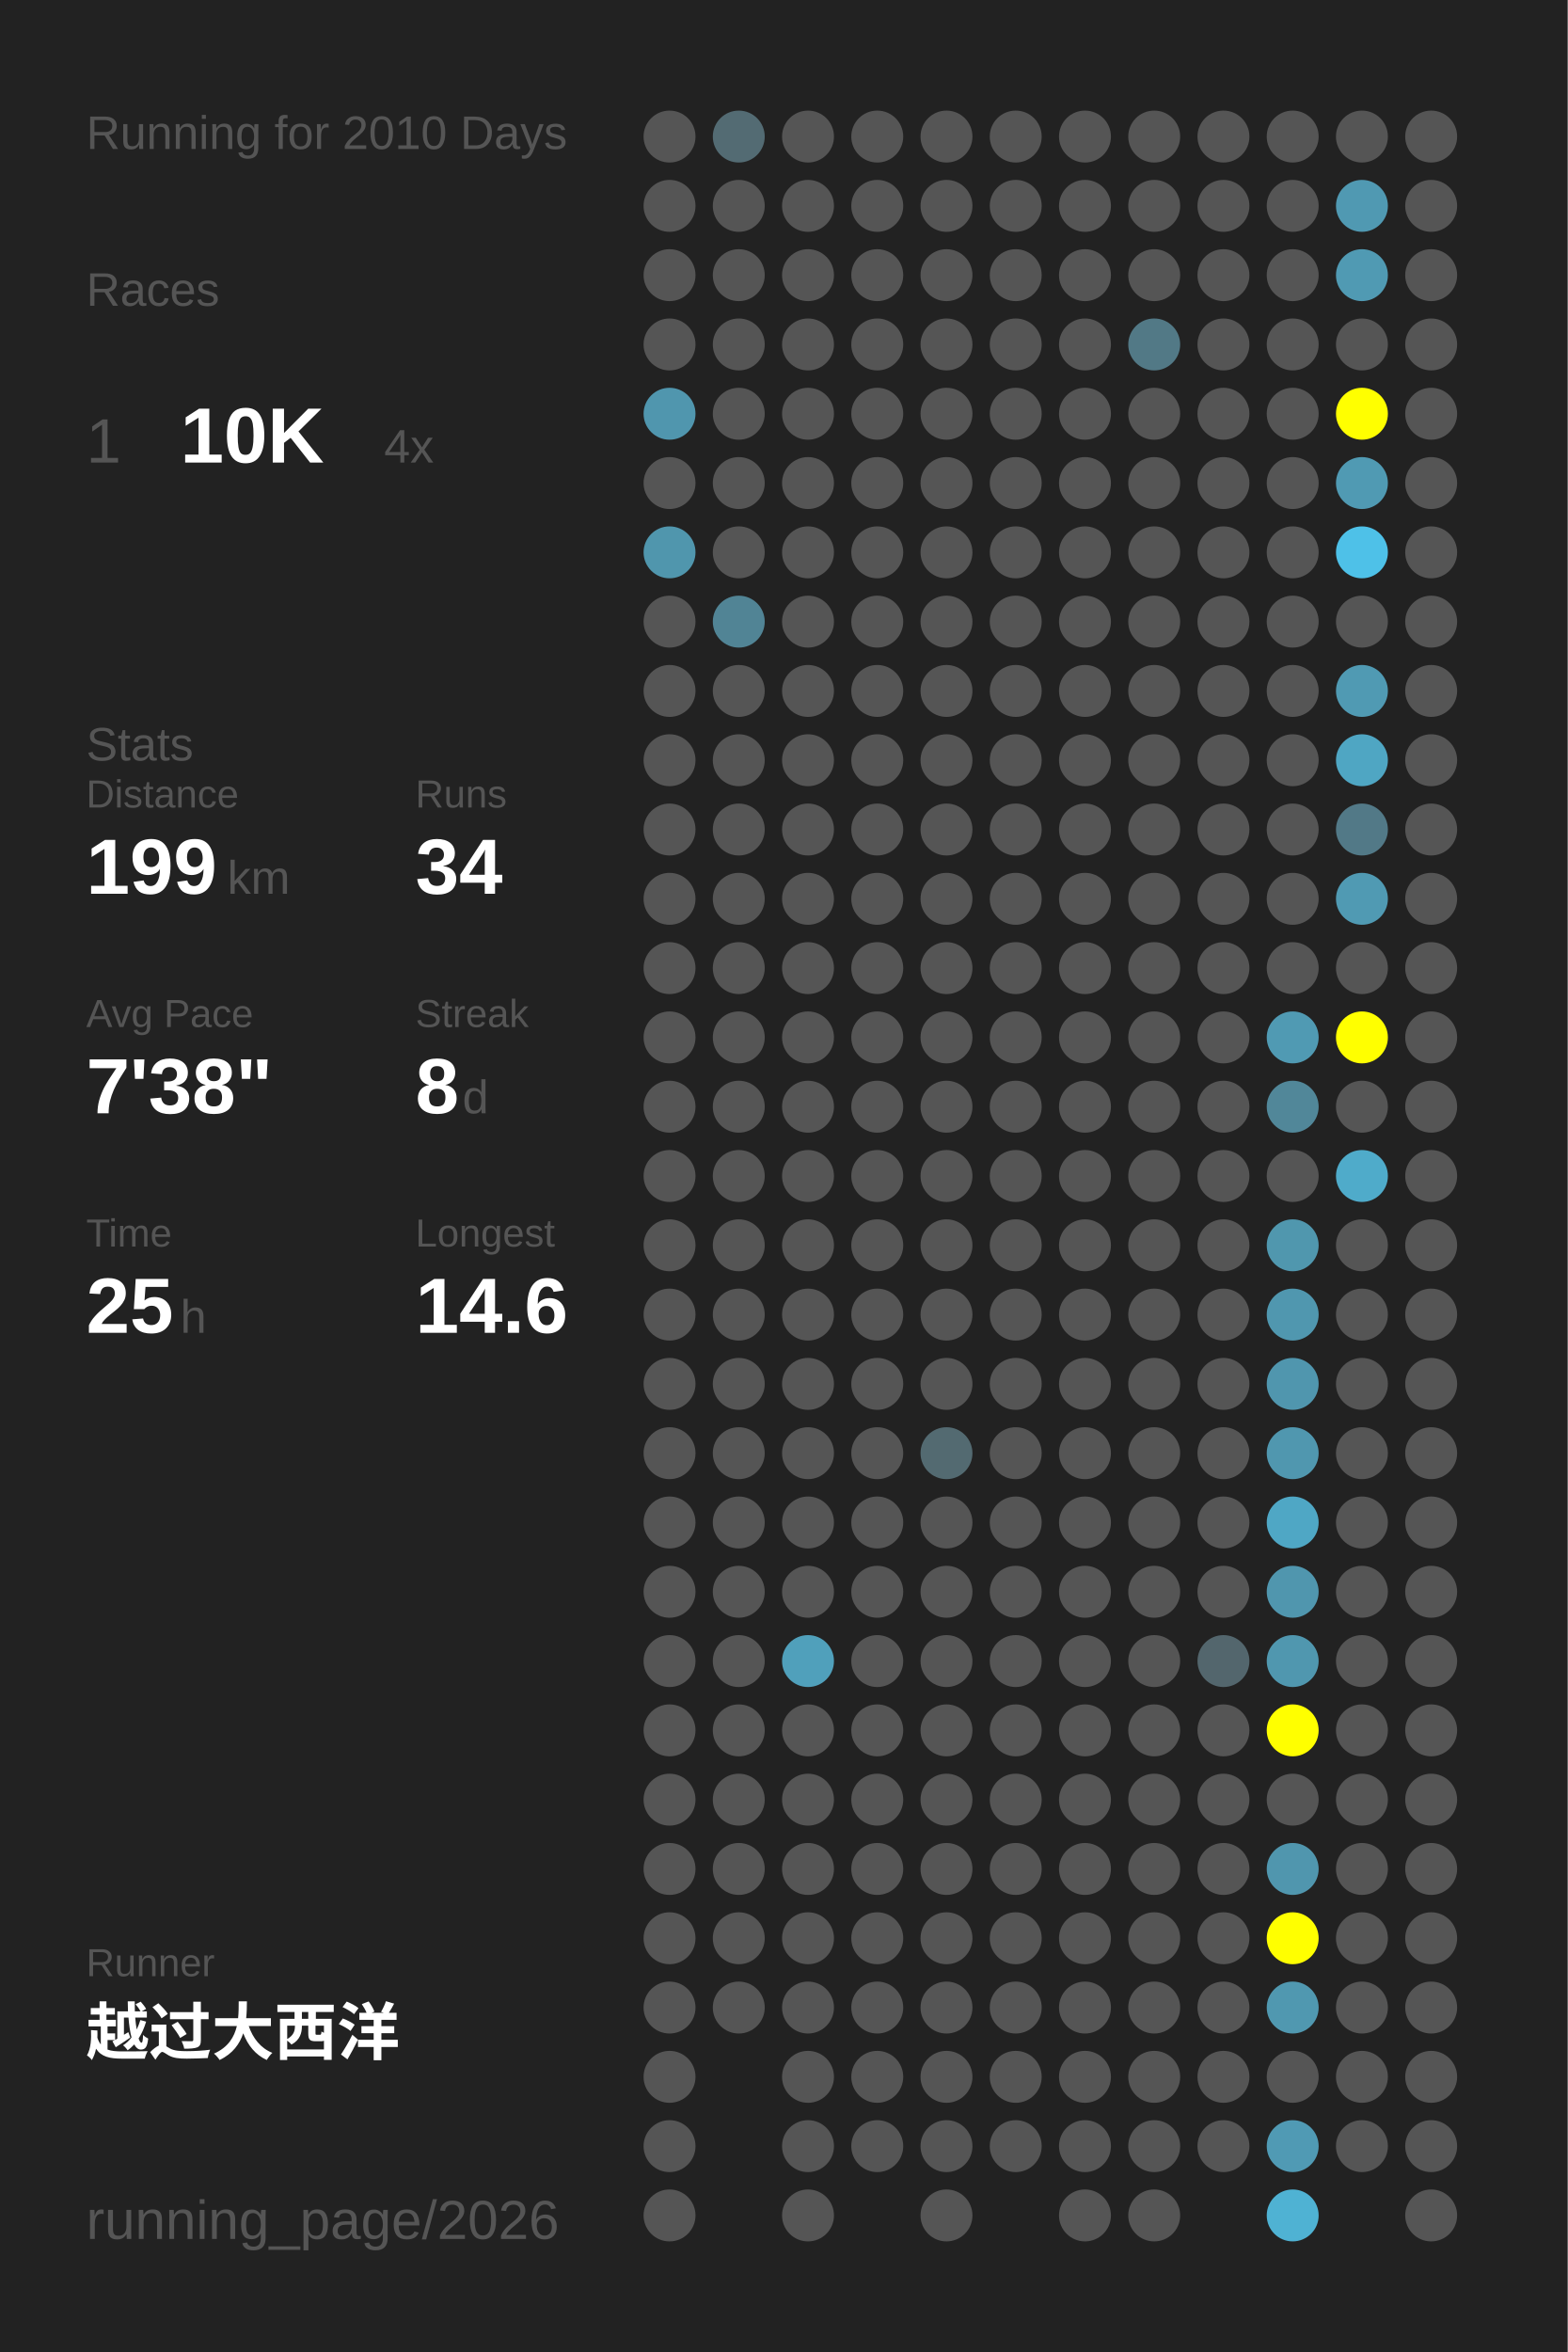
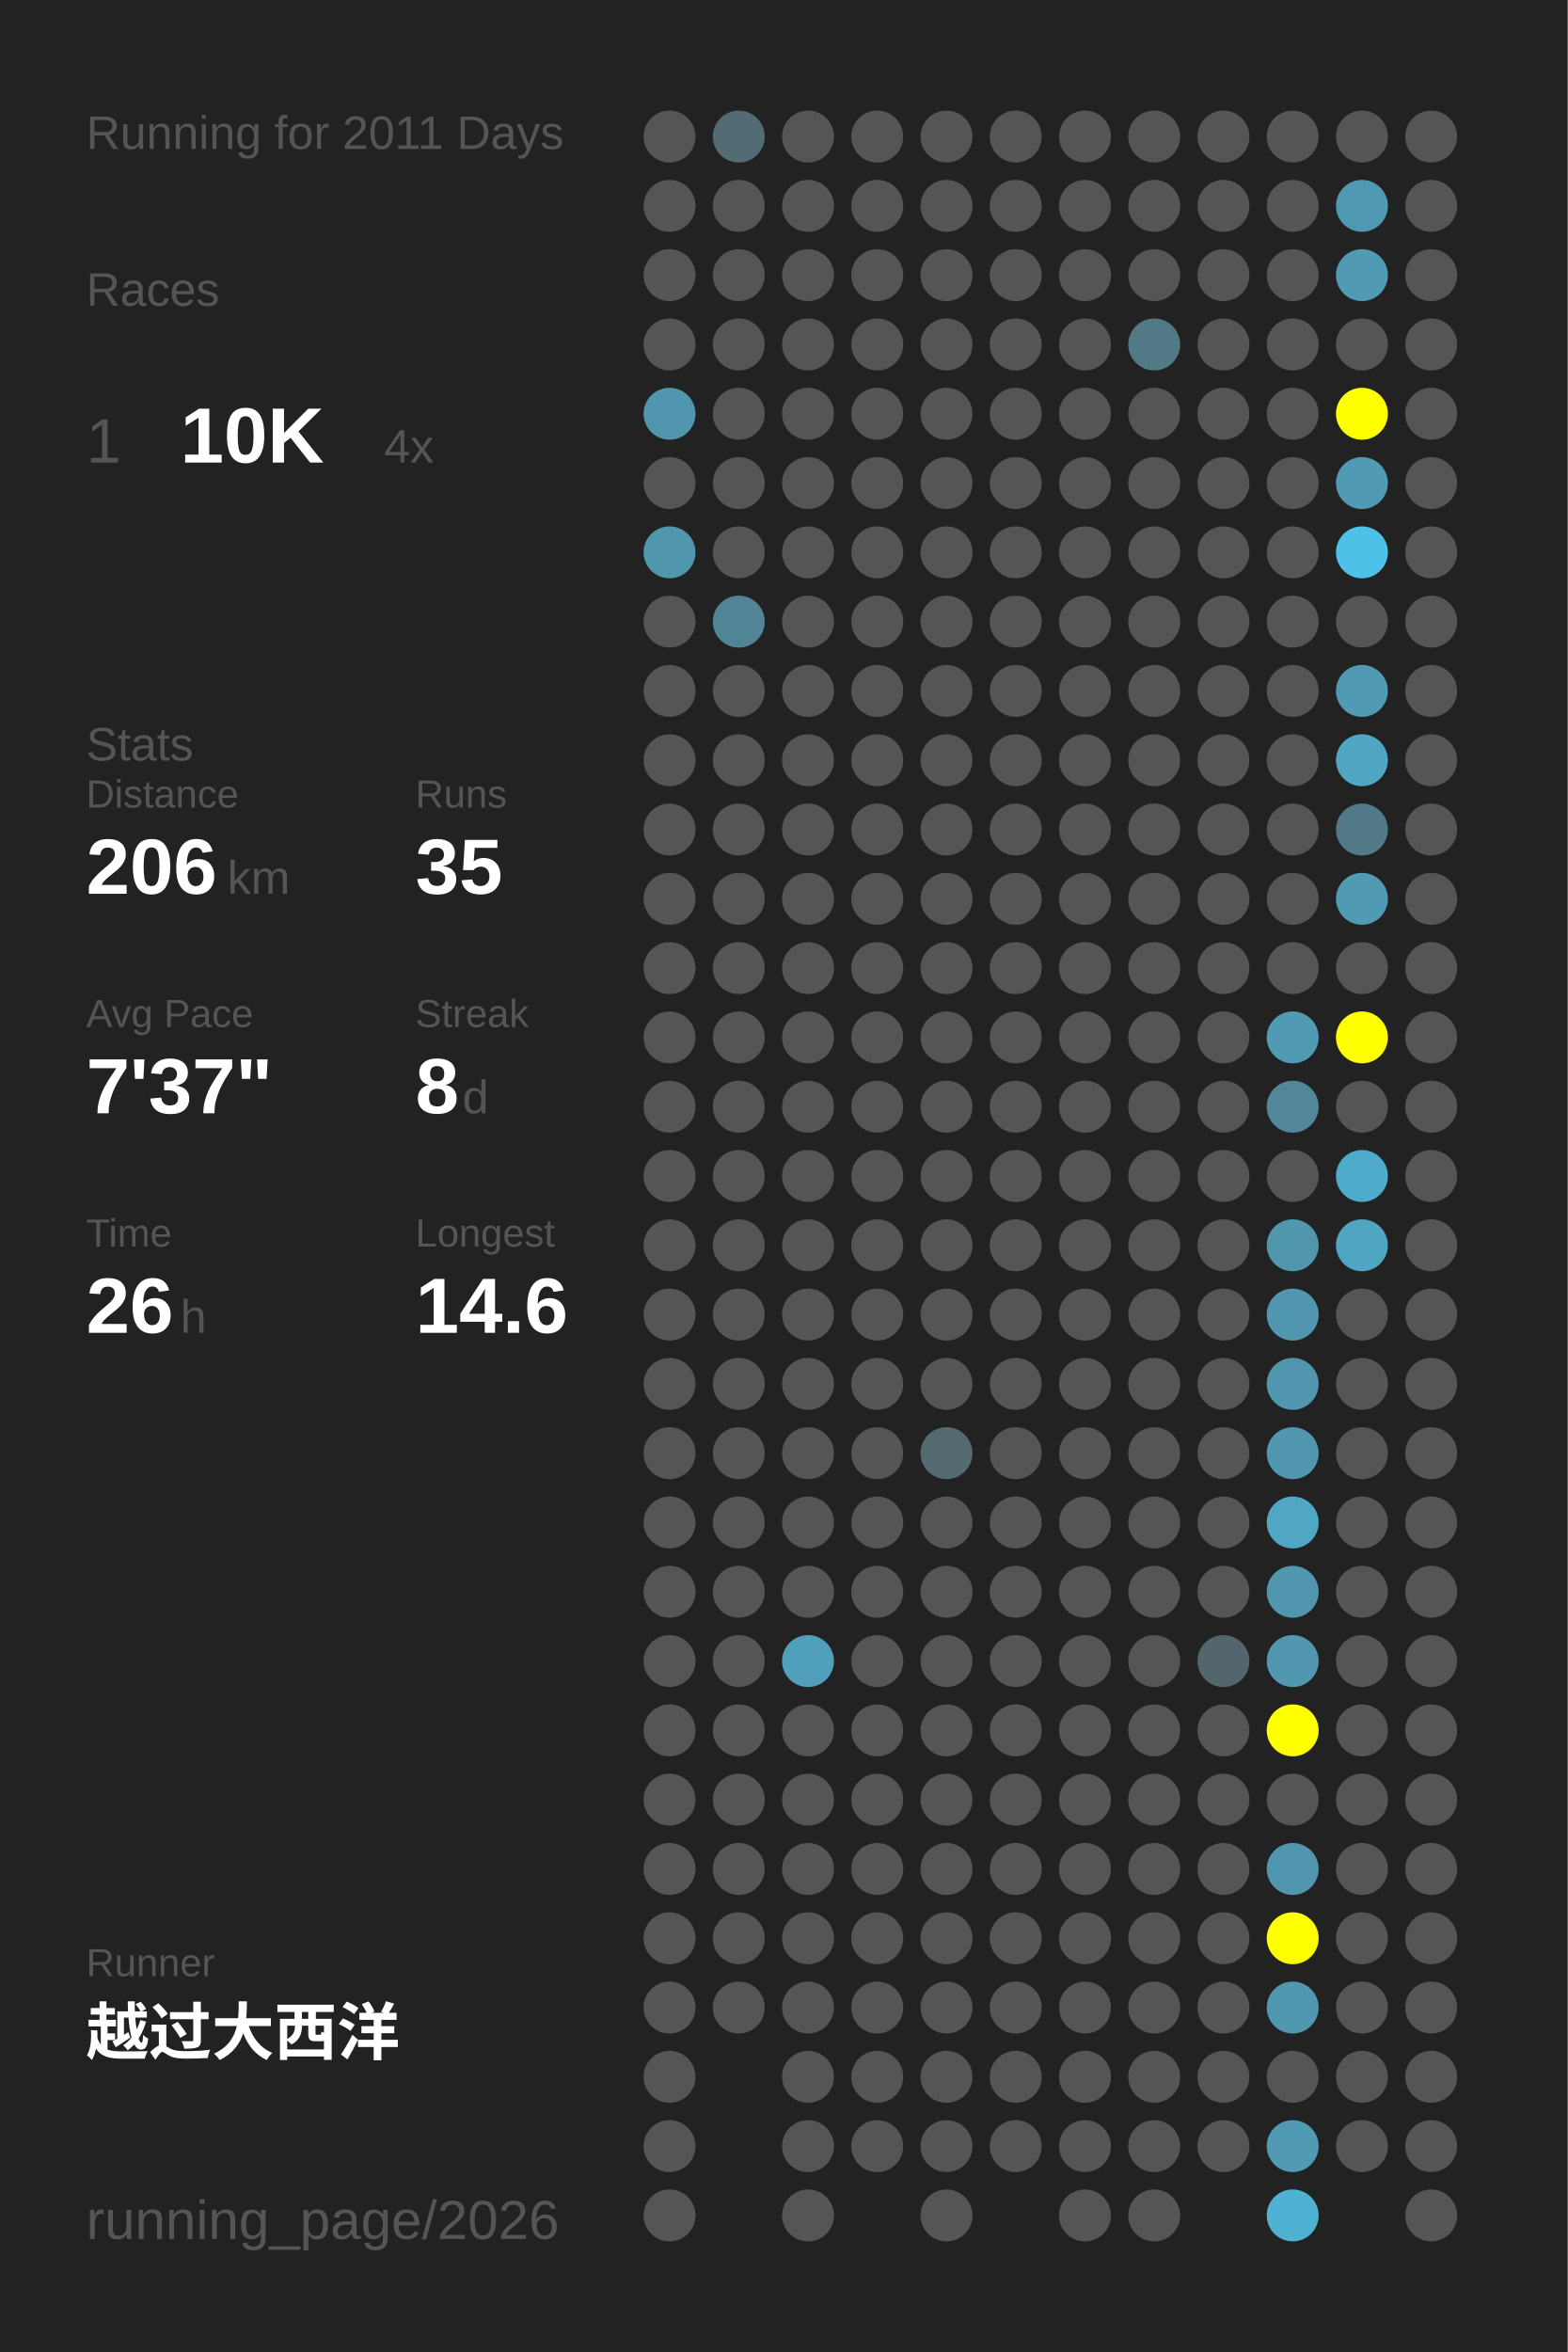
<svg xmlns="http://www.w3.org/2000/svg" baseProfile="full" height="300mm" version="1.1" viewBox="0,0,200,300" width="200mm">
  <defs />
  <rect fill="#222222" height="300" width="200" x="0" y="0" />
-   <text fill="#555555" style="font-size:6px; font-family:Arial;" x="11" y="19">Running for 2010 Days</text>
+   <text fill="#555555" style="font-size:6px; font-family:Arial;" x="11" y="19">Running for 2011 Days</text>
  <text fill="#555555" style="font-size:6px; font-family:Arial;" x="11" y="39">Races</text>
  <text fill="#555555" style="font-size:8px; font-family:Arial;" x="11" y="59">1</text>
  <text fill="#FFFFFF" style="font-size:10px; font-family:Arial; font-weight:bold;" x="23" y="59">10K</text>
  <text fill="#555555" style="font-size:6px; font-family:Arial;" x="49" y="59">4x</text>
  <text fill="#555555" style="font-size:6px; font-family:Arial;" x="11" y="97">Stats</text>
  <text fill="#555555" style="font-size:5px; font-family:Arial;" x="11" y="103">Distance</text>
-   <text fill="#FFFFFF" style="font-size:10px; font-family:Arial; font-weight:bold;" x="11" y="114">199</text>
+   <text fill="#FFFFFF" style="font-size:10px; font-family:Arial; font-weight:bold;" x="11" y="114">206</text>
  <text fill="#555555" style="font-size:6px; font-family:Arial;" x="29" y="114">km</text>
  <text fill="#555555" style="font-size:5px; font-family:Arial;" x="53" y="103">Runs</text>
-   <text fill="#FFFFFF" style="font-size:10px; font-family:Arial; font-weight:bold;" x="53" y="114">34</text>
+   <text fill="#FFFFFF" style="font-size:10px; font-family:Arial; font-weight:bold;" x="53" y="114">35</text>
  <text fill="#555555" style="font-size:5px; font-family:Arial;" x="11" y="131">Avg Pace</text>
-   <text fill="#FFFFFF" style="font-size:10px; font-family:Arial; font-weight:bold;" x="11" y="142">7'38"</text>
+   <text fill="#FFFFFF" style="font-size:10px; font-family:Arial; font-weight:bold;" x="11" y="142">7'37"</text>
  <text fill="#555555" style="font-size:5px; font-family:Arial;" x="53" y="131">Streak</text>
  <text fill="#FFFFFF" style="font-size:10px; font-family:Arial; font-weight:bold;" x="53" y="142">8</text>
  <text fill="#555555" style="font-size:6px; font-family:Arial;" x="59" y="142">d</text>
  <text fill="#555555" style="font-size:5px; font-family:Arial;" x="11" y="159">Time</text>
-   <text fill="#FFFFFF" style="font-size:10px; font-family:Arial; font-weight:bold;" x="11" y="170">25</text>
+   <text fill="#FFFFFF" style="font-size:10px; font-family:Arial; font-weight:bold;" x="11" y="170">26</text>
  <text fill="#555555" style="font-size:6px; font-family:Arial;" x="23" y="170">h</text>
  <text fill="#555555" style="font-size:5px; font-family:Arial;" x="53" y="159">Longest</text>
  <text fill="#FFFFFF" style="font-size:10px; font-family:Arial; font-weight:bold;" x="53" y="170">14.6</text>
  <text fill="#555555" style="font-size:5px; font-family:Arial;" x="11" y="252.065">Runner</text>
  <text fill="#FFFFFF" style="font-size:8px; font-family:Arial; font-weight:bold;" x="11" y="262.065">越过大西洋</text>
  <text fill="#555555" style="font-size:7px; font-family:Arial;" x="11" y="285.581">running_page/2026</text>
  <circle cx="85.417" cy="17.419" fill="#555555" r="3.312" />
  <circle cx="85.417" cy="26.258" fill="#555555" r="3.312" />
  <circle cx="85.417" cy="35.097" fill="#555555" r="3.312" />
  <circle cx="85.417" cy="43.935" fill="#555555" r="3.312" />
  <circle cx="85.417" cy="52.774" fill="#5096ae" r="3.312" />
  <circle cx="85.417" cy="61.613" fill="#555555" r="3.312" />
  <circle cx="85.417" cy="70.452" fill="#5096ad" r="3.312" />
  <circle cx="85.417" cy="79.29" fill="#555555" r="3.312" />
  <circle cx="85.417" cy="88.129" fill="#555555" r="3.312" />
  <circle cx="85.417" cy="96.968" fill="#555555" r="3.312" />
  <circle cx="85.417" cy="105.806" fill="#555555" r="3.312" />
  <circle cx="85.417" cy="114.645" fill="#555555" r="3.312" />
  <circle cx="85.417" cy="123.484" fill="#555555" r="3.312" />
  <circle cx="85.417" cy="132.323" fill="#555555" r="3.312" />
  <circle cx="85.417" cy="141.161" fill="#555555" r="3.312" />
  <circle cx="85.417" cy="150" fill="#555555" r="3.312" />
  <circle cx="85.417" cy="158.839" fill="#555555" r="3.312" />
  <circle cx="85.417" cy="167.677" fill="#555555" r="3.312" />
  <circle cx="85.417" cy="176.516" fill="#555555" r="3.312" />
  <circle cx="85.417" cy="185.355" fill="#555555" r="3.312" />
  <circle cx="85.417" cy="194.194" fill="#555555" r="3.312" />
  <circle cx="85.417" cy="203.032" fill="#555555" r="3.312" />
  <circle cx="85.417" cy="211.871" fill="#555555" r="3.312" />
  <circle cx="85.417" cy="220.71" fill="#555555" r="3.312" />
  <circle cx="85.417" cy="229.548" fill="#555555" r="3.312" />
  <circle cx="85.417" cy="238.387" fill="#555555" r="3.312" />
  <circle cx="85.417" cy="247.226" fill="#555555" r="3.312" />
  <circle cx="85.417" cy="256.065" fill="#555555" r="3.312" />
  <circle cx="85.417" cy="264.903" fill="#555555" r="3.312" />
  <circle cx="85.417" cy="273.742" fill="#555555" r="3.312" />
  <circle cx="85.417" cy="282.581" fill="#555555" r="3.312" />
  <circle cx="94.25" cy="17.419" fill="#536b73" r="3.312" />
  <circle cx="94.25" cy="26.258" fill="#555555" r="3.312" />
  <circle cx="94.25" cy="35.097" fill="#555555" r="3.312" />
  <circle cx="94.25" cy="43.935" fill="#555555" r="3.312" />
  <circle cx="94.25" cy="52.774" fill="#555555" r="3.312" />
  <circle cx="94.25" cy="61.613" fill="#555555" r="3.312" />
  <circle cx="94.25" cy="70.452" fill="#555555" r="3.312" />
  <circle cx="94.25" cy="79.29" fill="#518495" r="3.312" />
  <circle cx="94.25" cy="88.129" fill="#555555" r="3.312" />
  <circle cx="94.25" cy="96.968" fill="#555555" r="3.312" />
  <circle cx="94.25" cy="105.806" fill="#555555" r="3.312" />
  <circle cx="94.25" cy="114.645" fill="#555555" r="3.312" />
  <circle cx="94.25" cy="123.484" fill="#555555" r="3.312" />
  <circle cx="94.25" cy="132.323" fill="#555555" r="3.312" />
  <circle cx="94.25" cy="141.161" fill="#555555" r="3.312" />
  <circle cx="94.25" cy="150" fill="#555555" r="3.312" />
  <circle cx="94.25" cy="158.839" fill="#555555" r="3.312" />
  <circle cx="94.25" cy="167.677" fill="#555555" r="3.312" />
  <circle cx="94.25" cy="176.516" fill="#555555" r="3.312" />
  <circle cx="94.25" cy="185.355" fill="#555555" r="3.312" />
  <circle cx="94.25" cy="194.194" fill="#555555" r="3.312" />
  <circle cx="94.25" cy="203.032" fill="#555555" r="3.312" />
  <circle cx="94.25" cy="211.871" fill="#555555" r="3.312" />
  <circle cx="94.25" cy="220.71" fill="#555555" r="3.312" />
  <circle cx="94.25" cy="229.548" fill="#555555" r="3.312" />
  <circle cx="94.25" cy="238.387" fill="#555555" r="3.312" />
  <circle cx="94.25" cy="247.226" fill="#555555" r="3.312" />
  <circle cx="94.25" cy="256.065" fill="#555555" r="3.312" />
  <circle cx="103.083" cy="17.419" fill="#555555" r="3.312" />
  <circle cx="103.083" cy="26.258" fill="#555555" r="3.312" />
  <circle cx="103.083" cy="35.097" fill="#555555" r="3.312" />
  <circle cx="103.083" cy="43.935" fill="#555555" r="3.312" />
  <circle cx="103.083" cy="52.774" fill="#555555" r="3.312" />
  <circle cx="103.083" cy="61.613" fill="#555555" r="3.312" />
  <circle cx="103.083" cy="70.452" fill="#555555" r="3.312" />
  <circle cx="103.083" cy="79.29" fill="#555555" r="3.312" />
  <circle cx="103.083" cy="88.129" fill="#555555" r="3.312" />
  <circle cx="103.083" cy="96.968" fill="#555555" r="3.312" />
  <circle cx="103.083" cy="105.806" fill="#555555" r="3.312" />
  <circle cx="103.083" cy="114.645" fill="#555555" r="3.312" />
  <circle cx="103.083" cy="123.484" fill="#555555" r="3.312" />
  <circle cx="103.083" cy="132.323" fill="#555555" r="3.312" />
  <circle cx="103.083" cy="141.161" fill="#555555" r="3.312" />
  <circle cx="103.083" cy="150" fill="#555555" r="3.312" />
  <circle cx="103.083" cy="158.839" fill="#555555" r="3.312" />
  <circle cx="103.083" cy="167.677" fill="#555555" r="3.312" />
  <circle cx="103.083" cy="176.516" fill="#555555" r="3.312" />
  <circle cx="103.083" cy="185.355" fill="#555555" r="3.312" />
  <circle cx="103.083" cy="194.194" fill="#555555" r="3.312" />
  <circle cx="103.083" cy="203.032" fill="#555555" r="3.312" />
  <circle cx="103.083" cy="211.871" fill="#50a0bb" r="3.312" />
  <circle cx="103.083" cy="220.71" fill="#555555" r="3.312" />
  <circle cx="103.083" cy="229.548" fill="#555555" r="3.312" />
  <circle cx="103.083" cy="238.387" fill="#555555" r="3.312" />
  <circle cx="103.083" cy="247.226" fill="#555555" r="3.312" />
  <circle cx="103.083" cy="256.065" fill="#555555" r="3.312" />
  <circle cx="103.083" cy="264.903" fill="#555555" r="3.312" />
  <circle cx="103.083" cy="273.742" fill="#555555" r="3.312" />
  <circle cx="103.083" cy="282.581" fill="#555555" r="3.312" />
  <circle cx="111.917" cy="17.419" fill="#555555" r="3.312" />
  <circle cx="111.917" cy="26.258" fill="#555555" r="3.312" />
  <circle cx="111.917" cy="35.097" fill="#555555" r="3.312" />
  <circle cx="111.917" cy="43.935" fill="#555555" r="3.312" />
  <circle cx="111.917" cy="52.774" fill="#555555" r="3.312" />
  <circle cx="111.917" cy="61.613" fill="#555555" r="3.312" />
  <circle cx="111.917" cy="70.452" fill="#555555" r="3.312" />
  <circle cx="111.917" cy="79.29" fill="#555555" r="3.312" />
  <circle cx="111.917" cy="88.129" fill="#555555" r="3.312" />
  <circle cx="111.917" cy="96.968" fill="#555555" r="3.312" />
  <circle cx="111.917" cy="105.806" fill="#555555" r="3.312" />
  <circle cx="111.917" cy="114.645" fill="#555555" r="3.312" />
  <circle cx="111.917" cy="123.484" fill="#555555" r="3.312" />
  <circle cx="111.917" cy="132.323" fill="#555555" r="3.312" />
  <circle cx="111.917" cy="141.161" fill="#555555" r="3.312" />
  <circle cx="111.917" cy="150" fill="#555555" r="3.312" />
  <circle cx="111.917" cy="158.839" fill="#555555" r="3.312" />
  <circle cx="111.917" cy="167.677" fill="#555555" r="3.312" />
  <circle cx="111.917" cy="176.516" fill="#555555" r="3.312" />
  <circle cx="111.917" cy="185.355" fill="#555555" r="3.312" />
  <circle cx="111.917" cy="194.194" fill="#555555" r="3.312" />
  <circle cx="111.917" cy="203.032" fill="#555555" r="3.312" />
  <circle cx="111.917" cy="211.871" fill="#555555" r="3.312" />
  <circle cx="111.917" cy="220.71" fill="#555555" r="3.312" />
  <circle cx="111.917" cy="229.548" fill="#555555" r="3.312" />
  <circle cx="111.917" cy="238.387" fill="#555555" r="3.312" />
  <circle cx="111.917" cy="247.226" fill="#555555" r="3.312" />
  <circle cx="111.917" cy="256.065" fill="#555555" r="3.312" />
  <circle cx="111.917" cy="264.903" fill="#555555" r="3.312" />
  <circle cx="111.917" cy="273.742" fill="#555555" r="3.312" />
  <circle cx="120.75" cy="17.419" fill="#555555" r="3.312" />
  <circle cx="120.75" cy="26.258" fill="#555555" r="3.312" />
  <circle cx="120.75" cy="35.097" fill="#555555" r="3.312" />
  <circle cx="120.75" cy="43.935" fill="#555555" r="3.312" />
  <circle cx="120.75" cy="52.774" fill="#555555" r="3.312" />
  <circle cx="120.75" cy="61.613" fill="#555555" r="3.312" />
  <circle cx="120.75" cy="70.452" fill="#555555" r="3.312" />
  <circle cx="120.75" cy="79.29" fill="#555555" r="3.312" />
  <circle cx="120.75" cy="88.129" fill="#555555" r="3.312" />
  <circle cx="120.75" cy="96.968" fill="#555555" r="3.312" />
  <circle cx="120.75" cy="105.806" fill="#555555" r="3.312" />
  <circle cx="120.75" cy="114.645" fill="#555555" r="3.312" />
  <circle cx="120.75" cy="123.484" fill="#555555" r="3.312" />
  <circle cx="120.75" cy="132.323" fill="#555555" r="3.312" />
  <circle cx="120.75" cy="141.161" fill="#555555" r="3.312" />
  <circle cx="120.75" cy="150" fill="#555555" r="3.312" />
  <circle cx="120.75" cy="158.839" fill="#555555" r="3.312" />
  <circle cx="120.75" cy="167.677" fill="#555555" r="3.312" />
  <circle cx="120.75" cy="176.516" fill="#555555" r="3.312" />
  <circle cx="120.75" cy="185.355" fill="#536a71" r="3.312" />
  <circle cx="120.75" cy="194.194" fill="#555555" r="3.312" />
  <circle cx="120.75" cy="203.032" fill="#555555" r="3.312" />
  <circle cx="120.75" cy="211.871" fill="#555555" r="3.312" />
  <circle cx="120.75" cy="220.71" fill="#555555" r="3.312" />
  <circle cx="120.75" cy="229.548" fill="#555555" r="3.312" />
  <circle cx="120.75" cy="238.387" fill="#555555" r="3.312" />
  <circle cx="120.75" cy="247.226" fill="#555555" r="3.312" />
  <circle cx="120.75" cy="256.065" fill="#555555" r="3.312" />
  <circle cx="120.75" cy="264.903" fill="#555555" r="3.312" />
  <circle cx="120.75" cy="273.742" fill="#555555" r="3.312" />
  <circle cx="120.75" cy="282.581" fill="#555555" r="3.312" />
  <circle cx="129.583" cy="17.419" fill="#555555" r="3.312" />
  <circle cx="129.583" cy="26.258" fill="#555555" r="3.312" />
  <circle cx="129.583" cy="35.097" fill="#555555" r="3.312" />
  <circle cx="129.583" cy="43.935" fill="#555555" r="3.312" />
  <circle cx="129.583" cy="52.774" fill="#555555" r="3.312" />
  <circle cx="129.583" cy="61.613" fill="#555555" r="3.312" />
  <circle cx="129.583" cy="70.452" fill="#555555" r="3.312" />
  <circle cx="129.583" cy="79.29" fill="#555555" r="3.312" />
  <circle cx="129.583" cy="88.129" fill="#555555" r="3.312" />
  <circle cx="129.583" cy="96.968" fill="#555555" r="3.312" />
  <circle cx="129.583" cy="105.806" fill="#555555" r="3.312" />
  <circle cx="129.583" cy="114.645" fill="#555555" r="3.312" />
  <circle cx="129.583" cy="123.484" fill="#555555" r="3.312" />
  <circle cx="129.583" cy="132.323" fill="#555555" r="3.312" />
  <circle cx="129.583" cy="141.161" fill="#555555" r="3.312" />
  <circle cx="129.583" cy="150" fill="#555555" r="3.312" />
  <circle cx="129.583" cy="158.839" fill="#555555" r="3.312" />
  <circle cx="129.583" cy="167.677" fill="#555555" r="3.312" />
  <circle cx="129.583" cy="176.516" fill="#555555" r="3.312" />
  <circle cx="129.583" cy="185.355" fill="#555555" r="3.312" />
  <circle cx="129.583" cy="194.194" fill="#555555" r="3.312" />
  <circle cx="129.583" cy="203.032" fill="#555555" r="3.312" />
  <circle cx="129.583" cy="211.871" fill="#555555" r="3.312" />
  <circle cx="129.583" cy="220.71" fill="#555555" r="3.312" />
  <circle cx="129.583" cy="229.548" fill="#555555" r="3.312" />
  <circle cx="129.583" cy="238.387" fill="#555555" r="3.312" />
  <circle cx="129.583" cy="247.226" fill="#555555" r="3.312" />
  <circle cx="129.583" cy="256.065" fill="#555555" r="3.312" />
  <circle cx="129.583" cy="264.903" fill="#555555" r="3.312" />
  <circle cx="129.583" cy="273.742" fill="#555555" r="3.312" />
  <circle cx="138.417" cy="17.419" fill="#555555" r="3.312" />
  <circle cx="138.417" cy="26.258" fill="#555555" r="3.312" />
  <circle cx="138.417" cy="35.097" fill="#555555" r="3.312" />
  <circle cx="138.417" cy="43.935" fill="#555555" r="3.312" />
  <circle cx="138.417" cy="52.774" fill="#555555" r="3.312" />
  <circle cx="138.417" cy="61.613" fill="#555555" r="3.312" />
  <circle cx="138.417" cy="70.452" fill="#555555" r="3.312" />
  <circle cx="138.417" cy="79.29" fill="#555555" r="3.312" />
  <circle cx="138.417" cy="88.129" fill="#555555" r="3.312" />
  <circle cx="138.417" cy="96.968" fill="#555555" r="3.312" />
  <circle cx="138.417" cy="105.806" fill="#555555" r="3.312" />
  <circle cx="138.417" cy="114.645" fill="#555555" r="3.312" />
  <circle cx="138.417" cy="123.484" fill="#555555" r="3.312" />
  <circle cx="138.417" cy="132.323" fill="#555555" r="3.312" />
  <circle cx="138.417" cy="141.161" fill="#555555" r="3.312" />
  <circle cx="138.417" cy="150" fill="#555555" r="3.312" />
  <circle cx="138.417" cy="158.839" fill="#555555" r="3.312" />
  <circle cx="138.417" cy="167.677" fill="#555555" r="3.312" />
  <circle cx="138.417" cy="176.516" fill="#555555" r="3.312" />
  <circle cx="138.417" cy="185.355" fill="#555555" r="3.312" />
  <circle cx="138.417" cy="194.194" fill="#555555" r="3.312" />
  <circle cx="138.417" cy="203.032" fill="#555555" r="3.312" />
  <circle cx="138.417" cy="211.871" fill="#555555" r="3.312" />
  <circle cx="138.417" cy="220.71" fill="#555555" r="3.312" />
  <circle cx="138.417" cy="229.548" fill="#555555" r="3.312" />
  <circle cx="138.417" cy="238.387" fill="#555555" r="3.312" />
  <circle cx="138.417" cy="247.226" fill="#555555" r="3.312" />
  <circle cx="138.417" cy="256.065" fill="#555555" r="3.312" />
  <circle cx="138.417" cy="264.903" fill="#555555" r="3.312" />
  <circle cx="138.417" cy="273.742" fill="#555555" r="3.312" />
  <circle cx="138.417" cy="282.581" fill="#555555" r="3.312" />
  <circle cx="147.25" cy="17.419" fill="#555555" r="3.312" />
  <circle cx="147.25" cy="26.258" fill="#555555" r="3.312" />
  <circle cx="147.25" cy="35.097" fill="#555555" r="3.312" />
  <circle cx="147.25" cy="43.935" fill="#527986" r="3.312" />
  <circle cx="147.25" cy="52.774" fill="#555555" r="3.312" />
  <circle cx="147.25" cy="61.613" fill="#555555" r="3.312" />
  <circle cx="147.25" cy="70.452" fill="#555555" r="3.312" />
  <circle cx="147.25" cy="79.29" fill="#555555" r="3.312" />
  <circle cx="147.25" cy="88.129" fill="#555555" r="3.312" />
  <circle cx="147.25" cy="96.968" fill="#555555" r="3.312" />
  <circle cx="147.25" cy="105.806" fill="#555555" r="3.312" />
  <circle cx="147.25" cy="114.645" fill="#555555" r="3.312" />
  <circle cx="147.25" cy="123.484" fill="#555555" r="3.312" />
  <circle cx="147.25" cy="132.323" fill="#555555" r="3.312" />
  <circle cx="147.25" cy="141.161" fill="#555555" r="3.312" />
  <circle cx="147.25" cy="150" fill="#555555" r="3.312" />
  <circle cx="147.25" cy="158.839" fill="#555555" r="3.312" />
  <circle cx="147.25" cy="167.677" fill="#555555" r="3.312" />
  <circle cx="147.25" cy="176.516" fill="#555555" r="3.312" />
  <circle cx="147.25" cy="185.355" fill="#555555" r="3.312" />
  <circle cx="147.25" cy="194.194" fill="#555555" r="3.312" />
  <circle cx="147.25" cy="203.032" fill="#555555" r="3.312" />
  <circle cx="147.25" cy="211.871" fill="#555555" r="3.312" />
  <circle cx="147.25" cy="220.71" fill="#555555" r="3.312" />
  <circle cx="147.25" cy="229.548" fill="#555555" r="3.312" />
  <circle cx="147.25" cy="238.387" fill="#555555" r="3.312" />
  <circle cx="147.25" cy="247.226" fill="#555555" r="3.312" />
  <circle cx="147.25" cy="256.065" fill="#555555" r="3.312" />
  <circle cx="147.25" cy="264.903" fill="#555555" r="3.312" />
  <circle cx="147.25" cy="273.742" fill="#555555" r="3.312" />
  <circle cx="147.25" cy="282.581" fill="#555555" r="3.312" />
  <circle cx="156.083" cy="17.419" fill="#555555" r="3.312" />
  <circle cx="156.083" cy="26.258" fill="#555555" r="3.312" />
  <circle cx="156.083" cy="35.097" fill="#555555" r="3.312" />
  <circle cx="156.083" cy="43.935" fill="#555555" r="3.312" />
  <circle cx="156.083" cy="52.774" fill="#555555" r="3.312" />
  <circle cx="156.083" cy="61.613" fill="#555555" r="3.312" />
  <circle cx="156.083" cy="70.452" fill="#555555" r="3.312" />
  <circle cx="156.083" cy="79.29" fill="#555555" r="3.312" />
  <circle cx="156.083" cy="88.129" fill="#555555" r="3.312" />
  <circle cx="156.083" cy="96.968" fill="#555555" r="3.312" />
  <circle cx="156.083" cy="105.806" fill="#555555" r="3.312" />
  <circle cx="156.083" cy="114.645" fill="#555555" r="3.312" />
  <circle cx="156.083" cy="123.484" fill="#555555" r="3.312" />
  <circle cx="156.083" cy="132.323" fill="#555555" r="3.312" />
  <circle cx="156.083" cy="141.161" fill="#555555" r="3.312" />
  <circle cx="156.083" cy="150" fill="#555555" r="3.312" />
  <circle cx="156.083" cy="158.839" fill="#555555" r="3.312" />
  <circle cx="156.083" cy="167.677" fill="#555555" r="3.312" />
  <circle cx="156.083" cy="176.516" fill="#555555" r="3.312" />
  <circle cx="156.083" cy="185.355" fill="#555555" r="3.312" />
  <circle cx="156.083" cy="194.194" fill="#555555" r="3.312" />
  <circle cx="156.083" cy="203.032" fill="#555555" r="3.312" />
  <circle cx="156.083" cy="211.871" fill="#53666d" r="3.312" />
  <circle cx="156.083" cy="220.71" fill="#555555" r="3.312" />
  <circle cx="156.083" cy="229.548" fill="#555555" r="3.312" />
  <circle cx="156.083" cy="238.387" fill="#555555" r="3.312" />
  <circle cx="156.083" cy="247.226" fill="#555555" r="3.312" />
  <circle cx="156.083" cy="256.065" fill="#555555" r="3.312" />
  <circle cx="156.083" cy="264.903" fill="#555555" r="3.312" />
  <circle cx="156.083" cy="273.742" fill="#555555" r="3.312" />
  <circle cx="164.917" cy="17.419" fill="#555555" r="3.312" />
  <circle cx="164.917" cy="26.258" fill="#555555" r="3.312" />
  <circle cx="164.917" cy="35.097" fill="#555555" r="3.312" />
  <circle cx="164.917" cy="43.935" fill="#555555" r="3.312" />
  <circle cx="164.917" cy="52.774" fill="#555555" r="3.312" />
  <circle cx="164.917" cy="61.613" fill="#555555" r="3.312" />
  <circle cx="164.917" cy="70.452" fill="#555555" r="3.312" />
  <circle cx="164.917" cy="79.29" fill="#555555" r="3.312" />
  <circle cx="164.917" cy="88.129" fill="#555555" r="3.312" />
  <circle cx="164.917" cy="96.968" fill="#555555" r="3.312" />
  <circle cx="164.917" cy="105.806" fill="#555555" r="3.312" />
  <circle cx="164.917" cy="114.645" fill="#555555" r="3.312" />
  <circle cx="164.917" cy="123.484" fill="#555555" r="3.312" />
  <circle cx="164.917" cy="132.323" fill="#509ab3" r="3.312" />
  <circle cx="164.917" cy="141.161" fill="#518799" r="3.312" />
  <circle cx="164.917" cy="150" fill="#555555" r="3.312" />
  <circle cx="164.917" cy="158.839" fill="#5097ae" r="3.312" />
  <circle cx="164.917" cy="167.677" fill="#5097af" r="3.312" />
  <circle cx="164.917" cy="176.516" fill="#5096ae" r="3.312" />
  <circle cx="164.917" cy="185.355" fill="#5097af" r="3.312" />
  <circle cx="164.917" cy="194.194" fill="#4fa7c5" r="3.312" />
  <circle cx="164.917" cy="203.032" fill="#5096ae" r="3.312" />
  <circle cx="164.917" cy="211.871" fill="#5097af" r="3.312" />
  <circle cx="164.917" cy="220.71" fill="#FFFF00" r="3.312" />
  <circle cx="164.917" cy="229.548" fill="#555555" r="3.312" />
  <circle cx="164.917" cy="238.387" fill="#5096ae" r="3.312" />
  <circle cx="164.917" cy="247.226" fill="#FFFF00" r="3.312" />
  <circle cx="164.917" cy="256.065" fill="#5098b0" r="3.312" />
  <circle cx="164.917" cy="264.903" fill="#555555" r="3.312" />
  <circle cx="164.917" cy="273.742" fill="#509ab4" r="3.312" />
  <circle cx="164.917" cy="282.581" fill="#4fb2d3" r="3.312" />
  <circle cx="173.75" cy="17.419" fill="#555555" r="3.312" />
  <circle cx="173.75" cy="26.258" fill="#5099b2" r="3.312" />
  <circle cx="173.75" cy="35.097" fill="#509ab3" r="3.312" />
  <circle cx="173.75" cy="43.935" fill="#555555" r="3.312" />
  <circle cx="173.75" cy="52.774" fill="#FFFF00" r="3.312" />
  <circle cx="173.75" cy="61.613" fill="#509ab3" r="3.312" />
  <circle cx="173.75" cy="70.452" fill="#4ec1e8" r="3.312" />
  <circle cx="173.75" cy="79.29" fill="#555555" r="3.312" />
  <circle cx="173.75" cy="88.129" fill="#509ab3" r="3.312" />
  <circle cx="173.75" cy="96.968" fill="#4fa6c3" r="3.312" />
  <circle cx="173.75" cy="105.806" fill="#527987" r="3.312" />
  <circle cx="173.75" cy="114.645" fill="#509ab3" r="3.312" />
  <circle cx="173.75" cy="123.484" fill="#555555" r="3.312" />
  <circle cx="173.75" cy="132.323" fill="#FFFF00" r="3.312" />
  <circle cx="173.75" cy="141.161" fill="#555555" r="3.312" />
  <circle cx="173.75" cy="150" fill="#4fabca" r="3.312" />
-   <circle cx="173.75" cy="158.839" fill="#555555" r="3.312" />
+   <circle cx="173.75" cy="158.839" fill="#4fa6c3" r="3.312" />
  <circle cx="173.75" cy="167.677" fill="#555555" r="3.312" />
  <circle cx="173.75" cy="176.516" fill="#555555" r="3.312" />
  <circle cx="173.75" cy="185.355" fill="#555555" r="3.312" />
  <circle cx="173.75" cy="194.194" fill="#555555" r="3.312" />
  <circle cx="173.75" cy="203.032" fill="#555555" r="3.312" />
  <circle cx="173.75" cy="211.871" fill="#555555" r="3.312" />
  <circle cx="173.75" cy="220.71" fill="#555555" r="3.312" />
  <circle cx="173.75" cy="229.548" fill="#555555" r="3.312" />
  <circle cx="173.75" cy="238.387" fill="#555555" r="3.312" />
  <circle cx="173.75" cy="247.226" fill="#555555" r="3.312" />
  <circle cx="173.75" cy="256.065" fill="#555555" r="3.312" />
  <circle cx="173.75" cy="264.903" fill="#555555" r="3.312" />
  <circle cx="173.75" cy="273.742" fill="#555555" r="3.312" />
  <circle cx="182.583" cy="17.419" fill="#555555" r="3.312" />
  <circle cx="182.583" cy="26.258" fill="#555555" r="3.312" />
  <circle cx="182.583" cy="35.097" fill="#555555" r="3.312" />
  <circle cx="182.583" cy="43.935" fill="#555555" r="3.312" />
  <circle cx="182.583" cy="52.774" fill="#555555" r="3.312" />
  <circle cx="182.583" cy="61.613" fill="#555555" r="3.312" />
  <circle cx="182.583" cy="70.452" fill="#555555" r="3.312" />
  <circle cx="182.583" cy="79.29" fill="#555555" r="3.312" />
  <circle cx="182.583" cy="88.129" fill="#555555" r="3.312" />
  <circle cx="182.583" cy="96.968" fill="#555555" r="3.312" />
  <circle cx="182.583" cy="105.806" fill="#555555" r="3.312" />
  <circle cx="182.583" cy="114.645" fill="#555555" r="3.312" />
  <circle cx="182.583" cy="123.484" fill="#555555" r="3.312" />
  <circle cx="182.583" cy="132.323" fill="#555555" r="3.312" />
  <circle cx="182.583" cy="141.161" fill="#555555" r="3.312" />
  <circle cx="182.583" cy="150" fill="#555555" r="3.312" />
  <circle cx="182.583" cy="158.839" fill="#555555" r="3.312" />
  <circle cx="182.583" cy="167.677" fill="#555555" r="3.312" />
  <circle cx="182.583" cy="176.516" fill="#555555" r="3.312" />
  <circle cx="182.583" cy="185.355" fill="#555555" r="3.312" />
  <circle cx="182.583" cy="194.194" fill="#555555" r="3.312" />
  <circle cx="182.583" cy="203.032" fill="#555555" r="3.312" />
  <circle cx="182.583" cy="211.871" fill="#555555" r="3.312" />
  <circle cx="182.583" cy="220.71" fill="#555555" r="3.312" />
  <circle cx="182.583" cy="229.548" fill="#555555" r="3.312" />
  <circle cx="182.583" cy="238.387" fill="#555555" r="3.312" />
  <circle cx="182.583" cy="247.226" fill="#555555" r="3.312" />
  <circle cx="182.583" cy="256.065" fill="#555555" r="3.312" />
  <circle cx="182.583" cy="264.903" fill="#555555" r="3.312" />
  <circle cx="182.583" cy="273.742" fill="#555555" r="3.312" />
  <circle cx="182.583" cy="282.581" fill="#555555" r="3.312" />
</svg>
